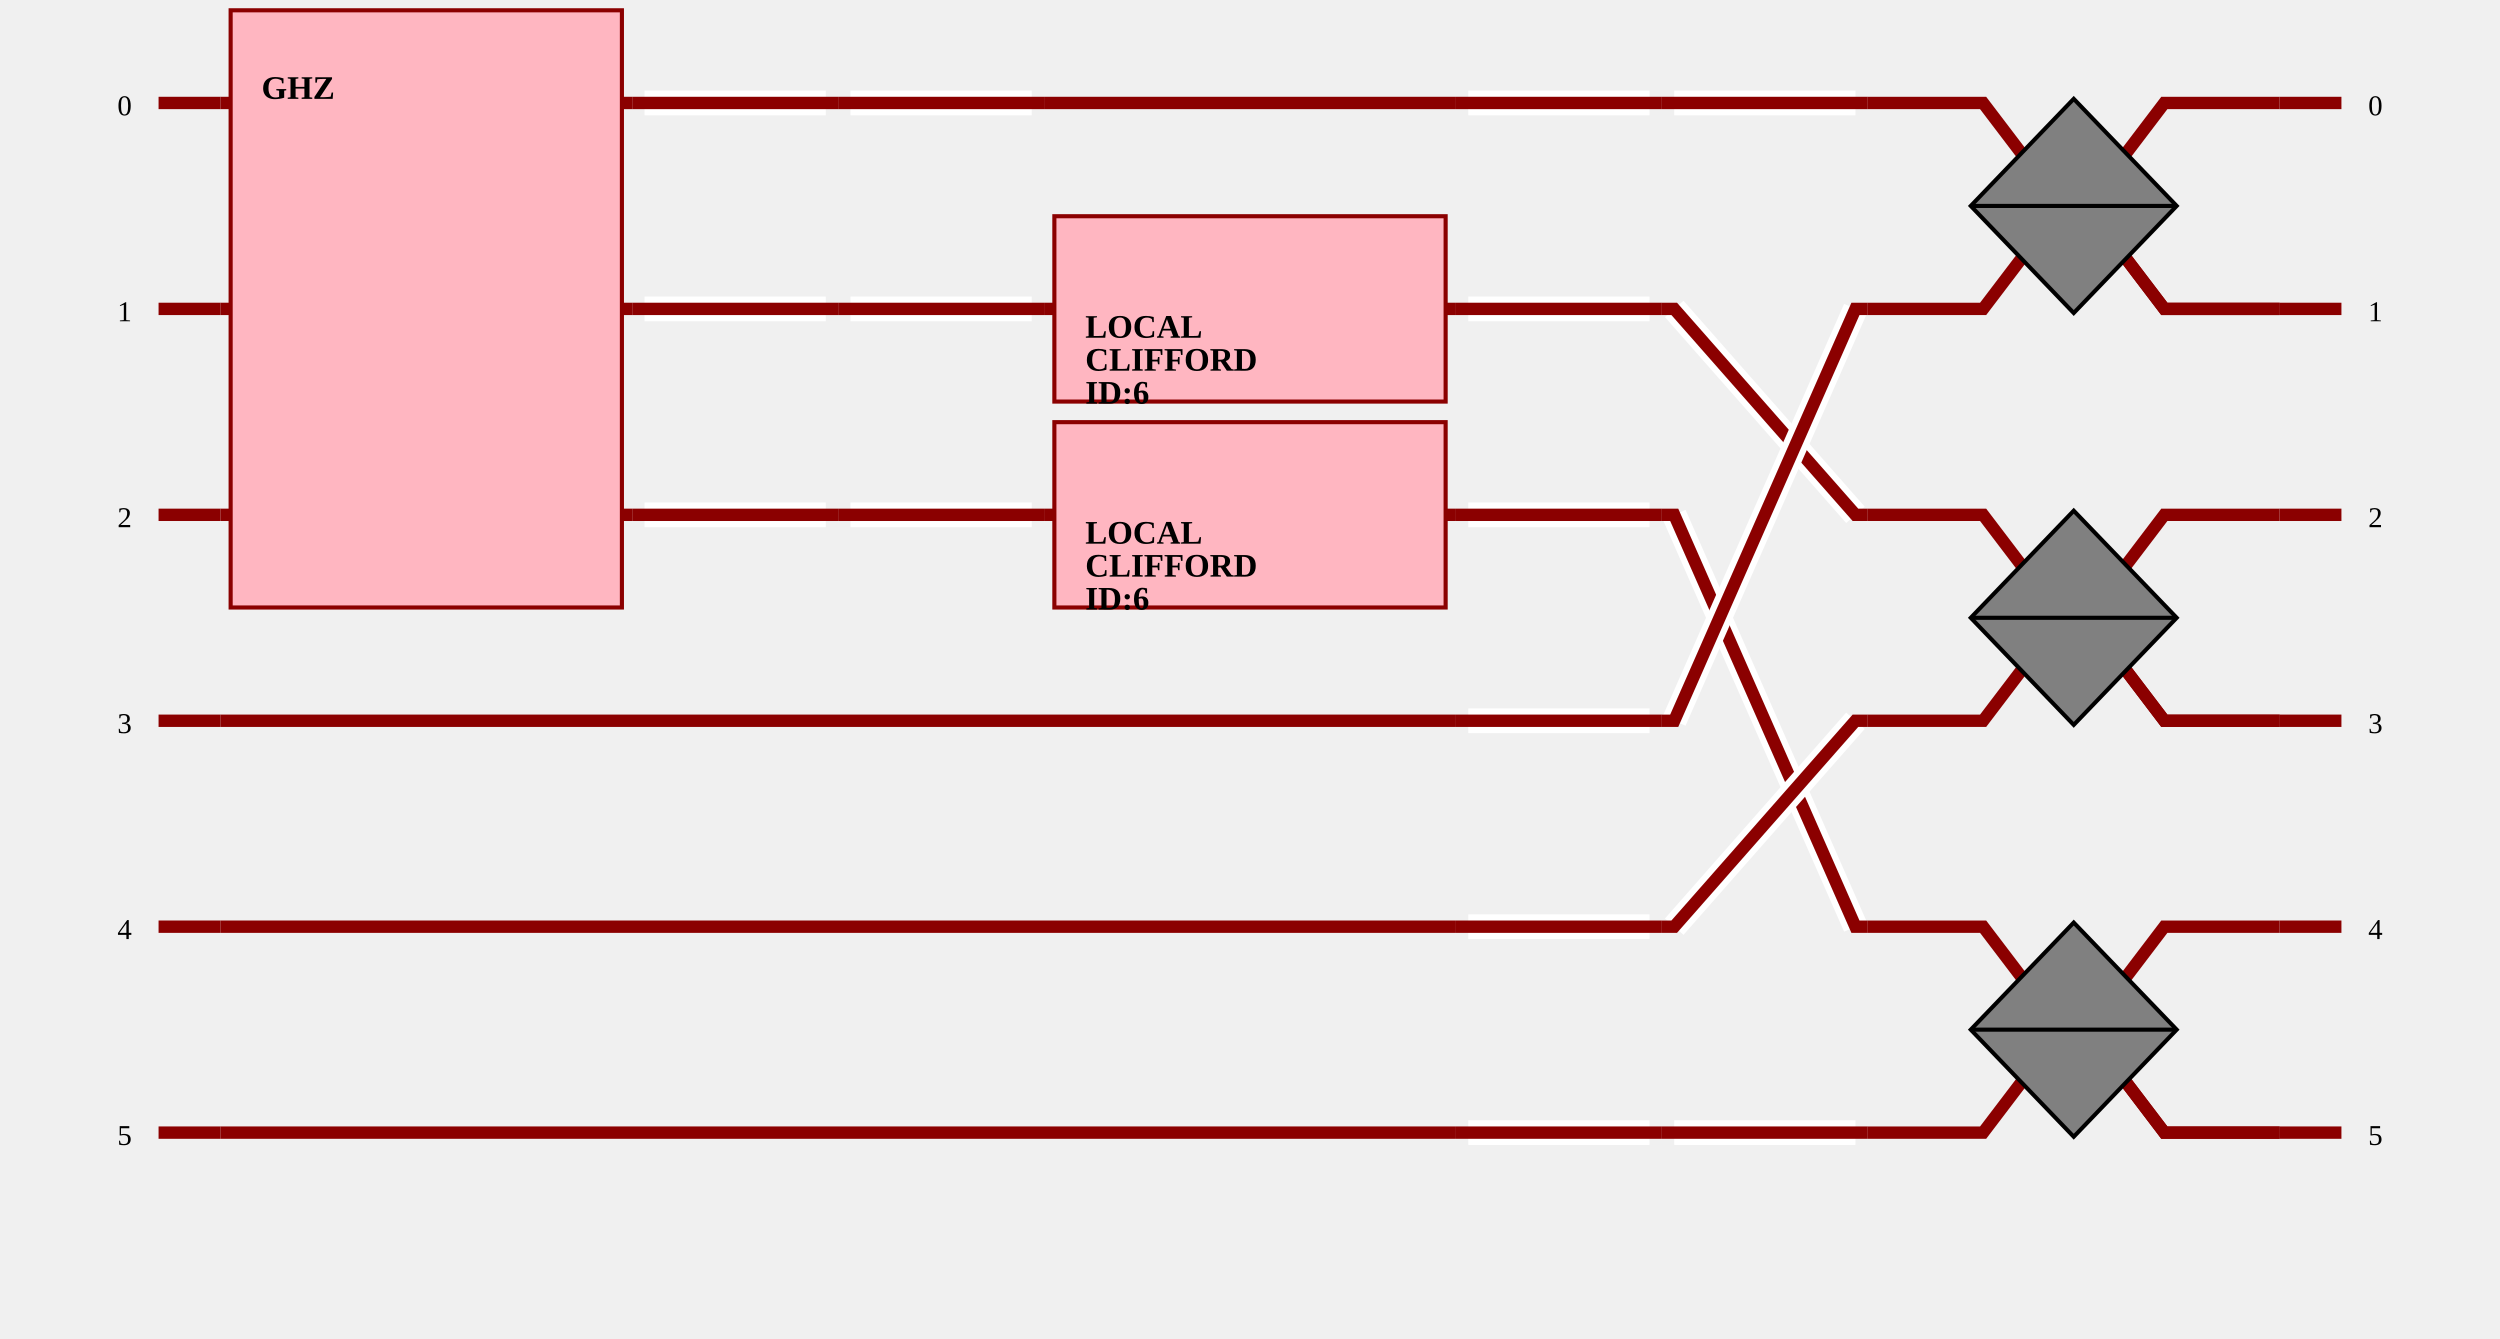
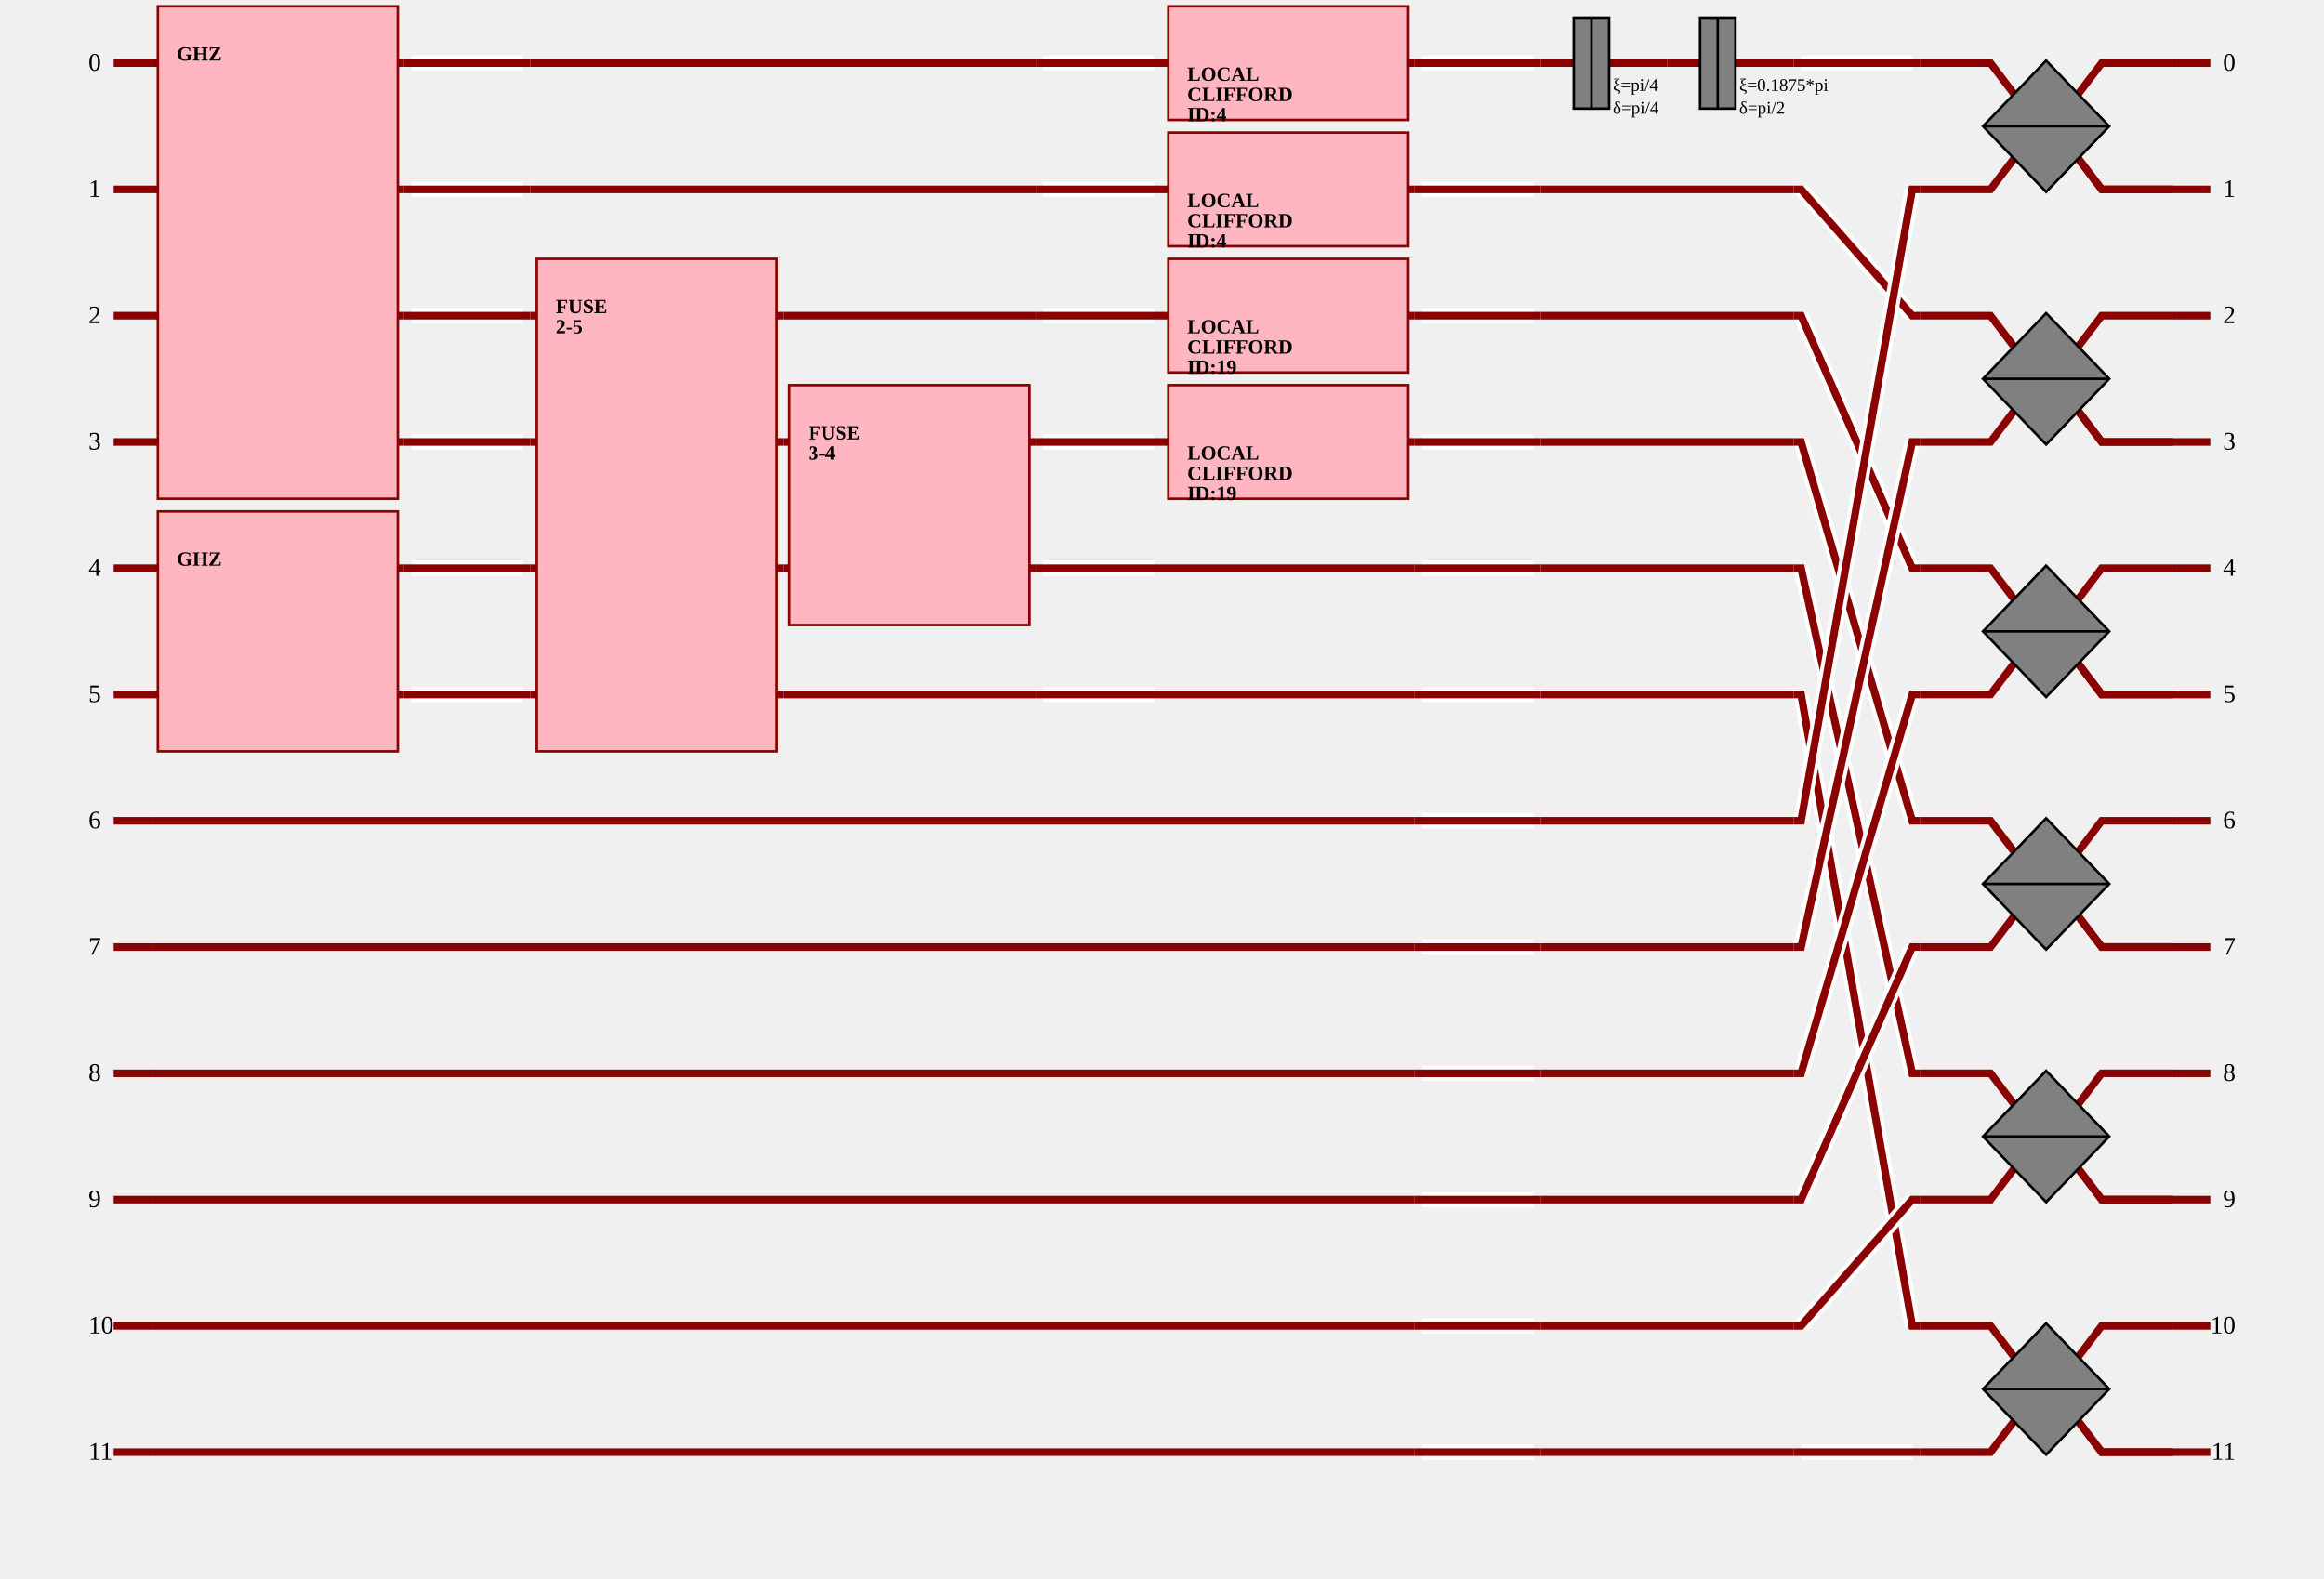
- <svg xmlns="http://www.w3.org/2000/svg" width="758.75" height="406.25" viewBox="-28.5 0 607.0 325.0">
+ <svg xmlns="http://www.w3.org/2000/svg" width="1150.0" height="781.25" viewBox="-35.0 0 920.0 625.0">
  <defs>
</defs>
  <path d="M10,25 L25,25" stroke-width="3" stroke="darkred" stroke-linejoin="miter" fill="none" />
  <path d="M10,75 L25,75" stroke-width="3" stroke="darkred" stroke-linejoin="miter" fill="none" />
  <path d="M10,125 L25,125" stroke-width="3" stroke="darkred" stroke-linejoin="miter" fill="none" />
  <path d="M10,175 L25,175" stroke-width="3" stroke="darkred" stroke-linejoin="miter" fill="none" />
  <path d="M10,225 L25,225" stroke-width="3" stroke="darkred" stroke-linejoin="miter" fill="none" />
  <path d="M10,275 L25,275" stroke-width="3" stroke="darkred" stroke-linejoin="miter" fill="none" />
+   <path d="M10,325 L25,325" stroke-width="3" stroke="darkred" stroke-linejoin="miter" fill="none" />
+   <path d="M10,375 L25,375" stroke-width="3" stroke="darkred" stroke-linejoin="miter" fill="none" />
+   <path d="M10,425 L25,425" stroke-width="3" stroke="darkred" stroke-linejoin="miter" fill="none" />
+   <path d="M10,475 L25,475" stroke-width="3" stroke="darkred" stroke-linejoin="miter" fill="none" />
+   <path d="M10,525 L25,525" stroke-width="3" stroke="darkred" stroke-linejoin="miter" fill="none" />
+   <path d="M10,575 L25,575" stroke-width="3" stroke="darkred" stroke-linejoin="miter" fill="none" />
  <path d="M25,25 L125,25" stroke="darkred" stroke-width="3" fill="none" />
  <path d="M25,75 L125,75" stroke="darkred" stroke-width="3" fill="none" />
  <path d="M25,125 L125,125" stroke="darkred" stroke-width="3" fill="none" />
-   <path d="M27.5,2.5 L122.5,2.5 L122.5,147.5 L27.5,147.5 Z" stroke="darkred" fill="lightpink" stroke-linejoin="miter" />
+   <path d="M25,175 L125,175" stroke="darkred" stroke-width="3" fill="none" />
+   <path d="M27.5,2.5 L122.5,2.5 L122.5,197.5 L27.5,197.5 Z" stroke="darkred" fill="lightpink" stroke-linejoin="miter" />
  <text x="35" y="24" font-size="8" text-anchor="start" font-weight="bold">
+     <tspan x="35" dy="0em">GHZ</tspan>
+   </text>
+   <path d="M25,225 L125,225" stroke="darkred" stroke-width="3" fill="none" />
+   <path d="M25,275 L125,275" stroke="darkred" stroke-width="3" fill="none" />
+   <path d="M27.5,202.5 L122.5,202.5 L122.5,297.5 L27.5,297.5 Z" stroke="darkred" fill="lightpink" stroke-linejoin="miter" />
+   <text x="35" y="224" font-size="8" text-anchor="start" font-weight="bold">
    <tspan x="35" dy="0em">GHZ</tspan>
  </text>
  <path d="M128,25 L172,25" stroke="white" stroke-width="6" fill="none" />
  <path d="M125,25 L128,25 L172,25 L175,25" stroke="darkred" stroke-width="3" fill="none" />
  <path d="M128,75 L172,75" stroke="white" stroke-width="6" fill="none" />
  <path d="M125,75 L128,75 L172,75 L175,75" stroke="darkred" stroke-width="3" fill="none" />
  <path d="M128,125 L172,125" stroke="white" stroke-width="6" fill="none" />
  <path d="M125,125 L128,125 L172,125 L175,125" stroke="darkred" stroke-width="3" fill="none" />
-   <path d="M178,25 L222,25" stroke="white" stroke-width="6" fill="none" />
-   <path d="M175,25 L178,25 L222,25 L225,25" stroke="darkred" stroke-width="3" fill="none" />
-   <path d="M178,75 L222,75" stroke="white" stroke-width="6" fill="none" />
-   <path d="M175,75 L178,75 L222,75 L225,75" stroke="darkred" stroke-width="3" fill="none" />
-   <path d="M178,125 L222,125" stroke="white" stroke-width="6" fill="none" />
-   <path d="M175,125 L178,125 L222,125 L225,125" stroke="darkred" stroke-width="3" fill="none" />
-   <path d="M225,75 L325,75" stroke="darkred" stroke-width="3" fill="none" />
-   <path d="M227.5,52.5 L322.5,52.5 L322.5,97.5 L227.5,97.5 Z" stroke="darkred" fill="lightpink" stroke-linejoin="miter" />
-   <text x="235" y="82" font-size="8" text-anchor="start" font-weight="bold">
-     <tspan x="235" dy="0em">LOCAL</tspan>
-     <tspan x="235" dy="1em">CLIFFORD</tspan>
-     <tspan x="235" dy="1em">ID:6</tspan>
-   </text>
-   <path d="M225,125 L325,125" stroke="darkred" stroke-width="3" fill="none" />
-   <path d="M227.5,102.5 L322.5,102.5 L322.5,147.5 L227.5,147.5 Z" stroke="darkred" fill="lightpink" stroke-linejoin="miter" />
-   <text x="235" y="132" font-size="8" text-anchor="start" font-weight="bold">
-     <tspan x="235" dy="0em">LOCAL</tspan>
-     <tspan x="235" dy="1em">CLIFFORD</tspan>
-     <tspan x="235" dy="1em">ID:6</tspan>
-   </text>
-   <path d="M225,25 L325,25" stroke="darkred" stroke-width="3" fill="none" />
-   <path d="M25,175 L325,175" stroke="darkred" stroke-width="3" fill="none" />
-   <path d="M25,225 L325,225" stroke="darkred" stroke-width="3" fill="none" />
-   <path d="M25,275 L325,275" stroke="darkred" stroke-width="3" fill="none" />
-   <path d="M328,25 L372,25" stroke="white" stroke-width="6" fill="none" />
-   <path d="M325,25 L328,25 L372,25 L375,25" stroke="darkred" stroke-width="3" fill="none" />
-   <path d="M328,75 L372,75" stroke="white" stroke-width="6" fill="none" />
-   <path d="M325,75 L328,75 L372,75 L375,75" stroke="darkred" stroke-width="3" fill="none" />
-   <path d="M328,125 L372,125" stroke="white" stroke-width="6" fill="none" />
-   <path d="M325,125 L328,125 L372,125 L375,125" stroke="darkred" stroke-width="3" fill="none" />
-   <path d="M328,175 L372,175" stroke="white" stroke-width="6" fill="none" />
-   <path d="M325,175 L328,175 L372,175 L375,175" stroke="darkred" stroke-width="3" fill="none" />
-   <path d="M328,225 L372,225" stroke="white" stroke-width="6" fill="none" />
-   <path d="M325,225 L328,225 L372,225 L375,225" stroke="darkred" stroke-width="3" fill="none" />
-   <path d="M328,275 L372,275" stroke="white" stroke-width="6" fill="none" />
-   <path d="M325,275 L328,275 L372,275 L375,275" stroke="darkred" stroke-width="3" fill="none" />
+   <path d="M128,175 L172,175" stroke="white" stroke-width="6" fill="none" />
+   <path d="M125,175 L128,175 L172,175 L175,175" stroke="darkred" stroke-width="3" fill="none" />
+   <path d="M128,225 L172,225" stroke="white" stroke-width="6" fill="none" />
+   <path d="M125,225 L128,225 L172,225 L175,225" stroke="darkred" stroke-width="3" fill="none" />
+   <path d="M128,275 L172,275" stroke="white" stroke-width="6" fill="none" />
+   <path d="M125,275 L128,275 L172,275 L175,275" stroke="darkred" stroke-width="3" fill="none" />
+   <path d="M175,125 L275,125" stroke="darkred" stroke-width="3" fill="none" />
+   <path d="M175,175 L275,175" stroke="darkred" stroke-width="3" fill="none" />
+   <path d="M175,225 L275,225" stroke="darkred" stroke-width="3" fill="none" />
+   <path d="M175,275 L275,275" stroke="darkred" stroke-width="3" fill="none" />
+   <path d="M177.5,102.5 L272.5,102.5 L272.5,297.5 L177.5,297.5 Z" stroke="darkred" fill="lightpink" stroke-linejoin="miter" />
+   <text x="185" y="124" font-size="8" text-anchor="start" font-weight="bold">
+     <tspan x="185" dy="0em">FUSE</tspan>
+     <tspan x="185" dy="1em">2-5</tspan>
+   </text>
+   <path d="M275,175 L375,175" stroke="darkred" stroke-width="3" fill="none" />
+   <path d="M275,225 L375,225" stroke="darkred" stroke-width="3" fill="none" />
+   <path d="M277.5,152.5 L372.5,152.5 L372.5,247.5 L277.5,247.5 Z" stroke="darkred" fill="lightpink" stroke-linejoin="miter" />
+   <text x="285" y="174" font-size="8" text-anchor="start" font-weight="bold">
+     <tspan x="285" dy="0em">FUSE</tspan>
+     <tspan x="285" dy="1em">3-4</tspan>
+   </text>
+   <path d="M175,25 L375,25" stroke="darkred" stroke-width="3" fill="none" />
+   <path d="M175,75 L375,75" stroke="darkred" stroke-width="3" fill="none" />
+   <path d="M275,125 L375,125" stroke="darkred" stroke-width="3" fill="none" />
+   <path d="M275,275 L375,275" stroke="darkred" stroke-width="3" fill="none" />
  <path d="M378,25 L422,25" stroke="white" stroke-width="6" fill="none" />
  <path d="M375,25 L378,25 L422,25 L425,25" stroke="darkred" stroke-width="3" fill="none" />
-   <path d="M378,75 L422,125" stroke="white" stroke-width="6" fill="none" />
-   <path d="M375,75 L378,75 L422,125 L425,125" stroke="darkred" stroke-width="3" fill="none" />
-   <path d="M378,125 L422,225" stroke="white" stroke-width="6" fill="none" />
-   <path d="M375,125 L378,125 L422,225 L425,225" stroke="darkred" stroke-width="3" fill="none" />
-   <path d="M378,175 L422,75" stroke="white" stroke-width="6" fill="none" />
-   <path d="M375,175 L378,175 L422,75 L425,75" stroke="darkred" stroke-width="3" fill="none" />
-   <path d="M378,225 L422,175" stroke="white" stroke-width="6" fill="none" />
-   <path d="M375,225 L378,225 L422,175 L425,175" stroke="darkred" stroke-width="3" fill="none" />
+   <path d="M378,75 L422,75" stroke="white" stroke-width="6" fill="none" />
+   <path d="M375,75 L378,75 L422,75 L425,75" stroke="darkred" stroke-width="3" fill="none" />
+   <path d="M378,125 L422,125" stroke="white" stroke-width="6" fill="none" />
+   <path d="M375,125 L378,125 L422,125 L425,125" stroke="darkred" stroke-width="3" fill="none" />
+   <path d="M378,175 L422,175" stroke="white" stroke-width="6" fill="none" />
+   <path d="M375,175 L378,175 L422,175 L425,175" stroke="darkred" stroke-width="3" fill="none" />
+   <path d="M378,225 L422,225" stroke="white" stroke-width="6" fill="none" />
+   <path d="M375,225 L378,225 L422,225 L425,225" stroke="darkred" stroke-width="3" fill="none" />
  <path d="M378,275 L422,275" stroke="white" stroke-width="6" fill="none" />
  <path d="M375,275 L378,275 L422,275 L425,275" stroke="darkred" stroke-width="3" fill="none" />
-   <path d="M425,25 L453,25 L462.5,37.5" stroke="darkred" stroke-width="3" fill="none" />
-   <path d="M487.5,37.5 L497,25 L525,25" stroke="darkred" stroke-width="3" fill="none" />
-   <path d="M425,75 L453,75 L462.5,62.5" stroke="darkred" stroke-width="3" fill="none" />
-   <path d="M487.5,62.5 L497,75 L525,75" stroke="darkred" stroke-width="3" fill="none" />
-   <path d="M487.5,62.5 L497,75 L525,75" stroke="darkred" stroke-width="3" fill="none" />
-   <path d="M450,50 L475,24 L500,50 L475,76 L450,50 Z" stroke="black" fill="gray" stroke-linejoin="miter" />
-   <path d="M450,50 L500,50" stroke="black" stroke-width="1" fill="none" />
-   <text x="475" y="86" font-size="7" text-anchor="middle" />
-   <path d="M425,125 L453,125 L462.5,137.5" stroke="darkred" stroke-width="3" fill="none" />
-   <path d="M487.5,137.5 L497,125 L525,125" stroke="darkred" stroke-width="3" fill="none" />
-   <path d="M425,175 L453,175 L462.5,162.5" stroke="darkred" stroke-width="3" fill="none" />
-   <path d="M487.5,162.5 L497,175 L525,175" stroke="darkred" stroke-width="3" fill="none" />
-   <path d="M487.5,162.5 L497,175 L525,175" stroke="darkred" stroke-width="3" fill="none" />
-   <path d="M450,150 L475,124 L500,150 L475,176 L450,150 Z" stroke="black" fill="gray" stroke-linejoin="miter" />
-   <path d="M450,150 L500,150" stroke="black" stroke-width="1" fill="none" />
-   <text x="475" y="186" font-size="7" text-anchor="middle" />
-   <path d="M425,225 L453,225 L462.5,237.5" stroke="darkred" stroke-width="3" fill="none" />
-   <path d="M487.5,237.5 L497,225 L525,225" stroke="darkred" stroke-width="3" fill="none" />
-   <path d="M425,275 L453,275 L462.5,262.5" stroke="darkred" stroke-width="3" fill="none" />
-   <path d="M487.5,262.5 L497,275 L525,275" stroke="darkred" stroke-width="3" fill="none" />
-   <path d="M487.5,262.5 L497,275 L525,275" stroke="darkred" stroke-width="3" fill="none" />
-   <path d="M450,250 L475,224 L500,250 L475,276 L450,250 Z" stroke="black" fill="gray" stroke-linejoin="miter" />
-   <path d="M450,250 L500,250" stroke="black" stroke-width="1" fill="none" />
-   <text x="475" y="286" font-size="7" text-anchor="middle" />
-   <path d="M525,25 L540,25" stroke-width="3" stroke="darkred" stroke-linejoin="miter" fill="none" />
-   <path d="M525,75 L540,75" stroke-width="3" stroke="darkred" stroke-linejoin="miter" fill="none" />
-   <path d="M525,125 L540,125" stroke-width="3" stroke="darkred" stroke-linejoin="miter" fill="none" />
-   <path d="M525,175 L540,175" stroke-width="3" stroke="darkred" stroke-linejoin="miter" fill="none" />
-   <path d="M525,225 L540,225" stroke-width="3" stroke="darkred" stroke-linejoin="miter" fill="none" />
-   <path d="M525,275 L540,275" stroke-width="3" stroke="darkred" stroke-linejoin="miter" fill="none" />
-   <text x="550" y="28" font-size="7" text-anchor="end">0</text>
-   <text x="550" y="78" font-size="7" text-anchor="end">1</text>
-   <text x="550" y="128" font-size="7" text-anchor="end">2</text>
-   <text x="550" y="178" font-size="7" text-anchor="end">3</text>
-   <text x="550" y="228" font-size="7" text-anchor="end">4</text>
-   <text x="550" y="278" font-size="7" text-anchor="end">5</text>
-   <text x="0" y="28" font-size="7" text-anchor="start">0</text>
-   <text x="0" y="78" font-size="7" text-anchor="start">1</text>
-   <text x="0" y="128" font-size="7" text-anchor="start">2</text>
-   <text x="0" y="178" font-size="7" text-anchor="start">3</text>
-   <text x="0" y="228" font-size="7" text-anchor="start">4</text>
-   <text x="0" y="278" font-size="7" text-anchor="start">5</text>
+   <path d="M425,25 L525,25" stroke="darkred" stroke-width="3" fill="none" />
+   <path d="M427.5,2.5 L522.5,2.5 L522.5,47.5 L427.5,47.5 Z" stroke="darkred" fill="lightpink" stroke-linejoin="miter" />
+   <text x="435" y="32" font-size="8" text-anchor="start" font-weight="bold">
+     <tspan x="435" dy="0em">LOCAL</tspan>
+     <tspan x="435" dy="1em">CLIFFORD</tspan>
+     <tspan x="435" dy="1em">ID:4</tspan>
+   </text>
+   <path d="M425,175 L525,175" stroke="darkred" stroke-width="3" fill="none" />
+   <path d="M427.5,152.5 L522.5,152.5 L522.5,197.5 L427.5,197.5 Z" stroke="darkred" fill="lightpink" stroke-linejoin="miter" />
+   <text x="435" y="182" font-size="8" text-anchor="start" font-weight="bold">
+     <tspan x="435" dy="0em">LOCAL</tspan>
+     <tspan x="435" dy="1em">CLIFFORD</tspan>
+     <tspan x="435" dy="1em">ID:19</tspan>
+   </text>
+   <path d="M425,75 L525,75" stroke="darkred" stroke-width="3" fill="none" />
+   <path d="M427.5,52.5 L522.5,52.5 L522.5,97.5 L427.5,97.5 Z" stroke="darkred" fill="lightpink" stroke-linejoin="miter" />
+   <text x="435" y="82" font-size="8" text-anchor="start" font-weight="bold">
+     <tspan x="435" dy="0em">LOCAL</tspan>
+     <tspan x="435" dy="1em">CLIFFORD</tspan>
+     <tspan x="435" dy="1em">ID:4</tspan>
+   </text>
+   <path d="M425,125 L525,125" stroke="darkred" stroke-width="3" fill="none" />
+   <path d="M427.5,102.5 L522.5,102.5 L522.5,147.5 L427.5,147.5 Z" stroke="darkred" fill="lightpink" stroke-linejoin="miter" />
+   <text x="435" y="132" font-size="8" text-anchor="start" font-weight="bold">
+     <tspan x="435" dy="0em">LOCAL</tspan>
+     <tspan x="435" dy="1em">CLIFFORD</tspan>
+     <tspan x="435" dy="1em">ID:19</tspan>
+   </text>
+   <path d="M425,225 L525,225" stroke="darkred" stroke-width="3" fill="none" />
+   <path d="M425,275 L525,275" stroke="darkred" stroke-width="3" fill="none" />
+   <path d="M25,325 L525,325" stroke="darkred" stroke-width="3" fill="none" />
+   <path d="M25,375 L525,375" stroke="darkred" stroke-width="3" fill="none" />
+   <path d="M25,425 L525,425" stroke="darkred" stroke-width="3" fill="none" />
+   <path d="M25,475 L525,475" stroke="darkred" stroke-width="3" fill="none" />
+   <path d="M25,525 L525,525" stroke="darkred" stroke-width="3" fill="none" />
+   <path d="M25,575 L525,575" stroke="darkred" stroke-width="3" fill="none" />
+   <path d="M528,25 L572,25" stroke="white" stroke-width="6" fill="none" />
+   <path d="M525,25 L528,25 L572,25 L575,25" stroke="darkred" stroke-width="3" fill="none" />
+   <path d="M528,75 L572,75" stroke="white" stroke-width="6" fill="none" />
+   <path d="M525,75 L528,75 L572,75 L575,75" stroke="darkred" stroke-width="3" fill="none" />
+   <path d="M528,125 L572,125" stroke="white" stroke-width="6" fill="none" />
+   <path d="M525,125 L528,125 L572,125 L575,125" stroke="darkred" stroke-width="3" fill="none" />
+   <path d="M528,175 L572,175" stroke="white" stroke-width="6" fill="none" />
+   <path d="M525,175 L528,175 L572,175 L575,175" stroke="darkred" stroke-width="3" fill="none" />
+   <path d="M528,225 L572,225" stroke="white" stroke-width="6" fill="none" />
+   <path d="M525,225 L528,225 L572,225 L575,225" stroke="darkred" stroke-width="3" fill="none" />
+   <path d="M528,275 L572,275" stroke="white" stroke-width="6" fill="none" />
+   <path d="M525,275 L528,275 L572,275 L575,275" stroke="darkred" stroke-width="3" fill="none" />
+   <path d="M528,325 L572,325" stroke="white" stroke-width="6" fill="none" />
+   <path d="M525,325 L528,325 L572,325 L575,325" stroke="darkred" stroke-width="3" fill="none" />
+   <path d="M528,375 L572,375" stroke="white" stroke-width="6" fill="none" />
+   <path d="M525,375 L528,375 L572,375 L575,375" stroke="darkred" stroke-width="3" fill="none" />
+   <path d="M528,425 L572,425" stroke="white" stroke-width="6" fill="none" />
+   <path d="M525,425 L528,425 L572,425 L575,425" stroke="darkred" stroke-width="3" fill="none" />
+   <path d="M528,475 L572,475" stroke="white" stroke-width="6" fill="none" />
+   <path d="M525,475 L528,475 L572,475 L575,475" stroke="darkred" stroke-width="3" fill="none" />
+   <path d="M528,525 L572,525" stroke="white" stroke-width="6" fill="none" />
+   <path d="M525,525 L528,525 L572,525 L575,525" stroke="darkred" stroke-width="3" fill="none" />
+   <path d="M528,575 L572,575" stroke="white" stroke-width="6" fill="none" />
+   <path d="M525,575 L528,575 L572,575 L575,575" stroke="darkred" stroke-width="3" fill="none" />
+   <path d="M575,25 L625,25" stroke="darkred" stroke-width="3" fill="none" />
+   <path d="M588,7 L602,7 L602,43 L588,43 Z" stroke="black" fill="gray" stroke-linejoin="miter" />
+   <path d="M595,7 L595,43" stroke="black" stroke-width="1" fill="none" />
+   <text x="603.5" y="36" font-size="7" text-anchor="start">ξ=pi/4</text>
+   <text x="603.5" y="45" font-size="7" text-anchor="start">δ=pi/4</text>
+   <path d="M625,25 L675,25" stroke="darkred" stroke-width="3" fill="none" />
+   <path d="M638,7 L652,7 L652,43 L638,43 Z" stroke="black" fill="gray" stroke-linejoin="miter" />
+   <path d="M645,7 L645,43" stroke="black" stroke-width="1" fill="none" />
+   <text x="653.5" y="36" font-size="7" text-anchor="start">ξ=0.1875*pi</text>
+   <text x="653.5" y="45" font-size="7" text-anchor="start">δ=pi/2</text>
+   <path d="M575,75 L675,75" stroke="darkred" stroke-width="3" fill="none" />
+   <path d="M575,125 L675,125" stroke="darkred" stroke-width="3" fill="none" />
+   <path d="M575,175 L675,175" stroke="darkred" stroke-width="3" fill="none" />
+   <path d="M575,225 L675,225" stroke="darkred" stroke-width="3" fill="none" />
+   <path d="M575,275 L675,275" stroke="darkred" stroke-width="3" fill="none" />
+   <path d="M575,325 L675,325" stroke="darkred" stroke-width="3" fill="none" />
+   <path d="M575,375 L675,375" stroke="darkred" stroke-width="3" fill="none" />
+   <path d="M575,425 L675,425" stroke="darkred" stroke-width="3" fill="none" />
+   <path d="M575,475 L675,475" stroke="darkred" stroke-width="3" fill="none" />
+   <path d="M575,525 L675,525" stroke="darkred" stroke-width="3" fill="none" />
+   <path d="M575,575 L675,575" stroke="darkred" stroke-width="3" fill="none" />
+   <path d="M678,25 L722,25" stroke="white" stroke-width="6" fill="none" />
+   <path d="M675,25 L678,25 L722,25 L725,25" stroke="darkred" stroke-width="3" fill="none" />
+   <path d="M678,75 L722,125" stroke="white" stroke-width="6" fill="none" />
+   <path d="M675,75 L678,75 L722,125 L725,125" stroke="darkred" stroke-width="3" fill="none" />
+   <path d="M678,125 L722,225" stroke="white" stroke-width="6" fill="none" />
+   <path d="M675,125 L678,125 L722,225 L725,225" stroke="darkred" stroke-width="3" fill="none" />
+   <path d="M678,175 L722,325" stroke="white" stroke-width="6" fill="none" />
+   <path d="M675,175 L678,175 L722,325 L725,325" stroke="darkred" stroke-width="3" fill="none" />
+   <path d="M678,225 L722,425" stroke="white" stroke-width="6" fill="none" />
+   <path d="M675,225 L678,225 L722,425 L725,425" stroke="darkred" stroke-width="3" fill="none" />
+   <path d="M678,275 L722,525" stroke="white" stroke-width="6" fill="none" />
+   <path d="M675,275 L678,275 L722,525 L725,525" stroke="darkred" stroke-width="3" fill="none" />
+   <path d="M678,325 L722,75" stroke="white" stroke-width="6" fill="none" />
+   <path d="M675,325 L678,325 L722,75 L725,75" stroke="darkred" stroke-width="3" fill="none" />
+   <path d="M678,375 L722,175" stroke="white" stroke-width="6" fill="none" />
+   <path d="M675,375 L678,375 L722,175 L725,175" stroke="darkred" stroke-width="3" fill="none" />
+   <path d="M678,425 L722,275" stroke="white" stroke-width="6" fill="none" />
+   <path d="M675,425 L678,425 L722,275 L725,275" stroke="darkred" stroke-width="3" fill="none" />
+   <path d="M678,475 L722,375" stroke="white" stroke-width="6" fill="none" />
+   <path d="M675,475 L678,475 L722,375 L725,375" stroke="darkred" stroke-width="3" fill="none" />
+   <path d="M678,525 L722,475" stroke="white" stroke-width="6" fill="none" />
+   <path d="M675,525 L678,525 L722,475 L725,475" stroke="darkred" stroke-width="3" fill="none" />
+   <path d="M678,575 L722,575" stroke="white" stroke-width="6" fill="none" />
+   <path d="M675,575 L678,575 L722,575 L725,575" stroke="darkred" stroke-width="3" fill="none" />
+   <path d="M725,25 L753,25 L762.5,37.5" stroke="darkred" stroke-width="3" fill="none" />
+   <path d="M787.5,37.5 L797,25 L825,25" stroke="darkred" stroke-width="3" fill="none" />
+   <path d="M725,75 L753,75 L762.5,62.5" stroke="darkred" stroke-width="3" fill="none" />
+   <path d="M787.5,62.5 L797,75 L825,75" stroke="darkred" stroke-width="3" fill="none" />
+   <path d="M787.5,62.5 L797,75 L825,75" stroke="darkred" stroke-width="3" fill="none" />
+   <path d="M750,50 L775,24 L800,50 L775,76 L750,50 Z" stroke="black" fill="gray" stroke-linejoin="miter" />
+   <path d="M750,50 L800,50" stroke="black" stroke-width="1" fill="none" />
+   <text x="775" y="86" font-size="7" text-anchor="middle" />
+   <path d="M725,125 L753,125 L762.5,137.5" stroke="darkred" stroke-width="3" fill="none" />
+   <path d="M787.5,137.5 L797,125 L825,125" stroke="darkred" stroke-width="3" fill="none" />
+   <path d="M725,175 L753,175 L762.5,162.5" stroke="darkred" stroke-width="3" fill="none" />
+   <path d="M787.5,162.5 L797,175 L825,175" stroke="darkred" stroke-width="3" fill="none" />
+   <path d="M787.5,162.5 L797,175 L825,175" stroke="darkred" stroke-width="3" fill="none" />
+   <path d="M750,150 L775,124 L800,150 L775,176 L750,150 Z" stroke="black" fill="gray" stroke-linejoin="miter" />
+   <path d="M750,150 L800,150" stroke="black" stroke-width="1" fill="none" />
+   <text x="775" y="186" font-size="7" text-anchor="middle" />
+   <path d="M725,225 L753,225 L762.5,237.5" stroke="darkred" stroke-width="3" fill="none" />
+   <path d="M787.5,237.5 L797,225 L825,225" stroke="darkred" stroke-width="3" fill="none" />
+   <path d="M725,275 L753,275 L762.5,262.5" stroke="darkred" stroke-width="3" fill="none" />
+   <path d="M787.5,262.5 L797,275 L825,275" stroke="darkred" stroke-width="3" fill="none" />
+   <path d="M787.5,262.5 L797,275 L825,275" stroke="darkred" stroke-width="3" fill="none" />
+   <path d="M750,250 L775,224 L800,250 L775,276 L750,250 Z" stroke="black" fill="gray" stroke-linejoin="miter" />
+   <path d="M750,250 L800,250" stroke="black" stroke-width="1" fill="none" />
+   <text x="775" y="286" font-size="7" text-anchor="middle" />
+   <path d="M725,325 L753,325 L762.5,337.5" stroke="darkred" stroke-width="3" fill="none" />
+   <path d="M787.5,337.5 L797,325 L825,325" stroke="darkred" stroke-width="3" fill="none" />
+   <path d="M725,375 L753,375 L762.5,362.5" stroke="darkred" stroke-width="3" fill="none" />
+   <path d="M787.5,362.5 L797,375 L825,375" stroke="darkred" stroke-width="3" fill="none" />
+   <path d="M787.5,362.5 L797,375 L825,375" stroke="darkred" stroke-width="3" fill="none" />
+   <path d="M750,350 L775,324 L800,350 L775,376 L750,350 Z" stroke="black" fill="gray" stroke-linejoin="miter" />
+   <path d="M750,350 L800,350" stroke="black" stroke-width="1" fill="none" />
+   <text x="775" y="386" font-size="7" text-anchor="middle" />
+   <path d="M725,425 L753,425 L762.5,437.5" stroke="darkred" stroke-width="3" fill="none" />
+   <path d="M787.5,437.5 L797,425 L825,425" stroke="darkred" stroke-width="3" fill="none" />
+   <path d="M725,475 L753,475 L762.5,462.5" stroke="darkred" stroke-width="3" fill="none" />
+   <path d="M787.5,462.5 L797,475 L825,475" stroke="darkred" stroke-width="3" fill="none" />
+   <path d="M787.5,462.5 L797,475 L825,475" stroke="darkred" stroke-width="3" fill="none" />
+   <path d="M750,450 L775,424 L800,450 L775,476 L750,450 Z" stroke="black" fill="gray" stroke-linejoin="miter" />
+   <path d="M750,450 L800,450" stroke="black" stroke-width="1" fill="none" />
+   <text x="775" y="486" font-size="7" text-anchor="middle" />
+   <path d="M725,525 L753,525 L762.5,537.5" stroke="darkred" stroke-width="3" fill="none" />
+   <path d="M787.5,537.5 L797,525 L825,525" stroke="darkred" stroke-width="3" fill="none" />
+   <path d="M725,575 L753,575 L762.5,562.5" stroke="darkred" stroke-width="3" fill="none" />
+   <path d="M787.5,562.5 L797,575 L825,575" stroke="darkred" stroke-width="3" fill="none" />
+   <path d="M787.5,562.5 L797,575 L825,575" stroke="darkred" stroke-width="3" fill="none" />
+   <path d="M750,550 L775,524 L800,550 L775,576 L750,550 Z" stroke="black" fill="gray" stroke-linejoin="miter" />
+   <path d="M750,550 L800,550" stroke="black" stroke-width="1" fill="none" />
+   <text x="775" y="586" font-size="7" text-anchor="middle" />
+   <path d="M825,25 L840,25" stroke-width="3" stroke="darkred" stroke-linejoin="miter" fill="none" />
+   <path d="M825,75 L840,75" stroke-width="3" stroke="darkred" stroke-linejoin="miter" fill="none" />
+   <path d="M825,125 L840,125" stroke-width="3" stroke="darkred" stroke-linejoin="miter" fill="none" />
+   <path d="M825,175 L840,175" stroke-width="3" stroke="darkred" stroke-linejoin="miter" fill="none" />
+   <path d="M825,225 L840,225" stroke-width="3" stroke="darkred" stroke-linejoin="miter" fill="none" />
+   <path d="M825,275 L840,275" stroke-width="3" stroke="darkred" stroke-linejoin="miter" fill="none" />
+   <path d="M825,325 L840,325" stroke-width="3" stroke="darkred" stroke-linejoin="miter" fill="none" />
+   <path d="M825,375 L840,375" stroke-width="3" stroke="darkred" stroke-linejoin="miter" fill="none" />
+   <path d="M825,425 L840,425" stroke-width="3" stroke="darkred" stroke-linejoin="miter" fill="none" />
+   <path d="M825,475 L840,475" stroke-width="3" stroke="darkred" stroke-linejoin="miter" fill="none" />
+   <path d="M825,525 L840,525" stroke-width="3" stroke="darkred" stroke-linejoin="miter" fill="none" />
+   <path d="M825,575 L840,575" stroke-width="3" stroke="darkred" stroke-linejoin="miter" fill="none" />
+   <text x="850" y="28" font-size="10" text-anchor="end">0</text>
+   <text x="850" y="78" font-size="10" text-anchor="end">1</text>
+   <text x="850" y="128" font-size="10" text-anchor="end">2</text>
+   <text x="850" y="178" font-size="10" text-anchor="end">3</text>
+   <text x="850" y="228" font-size="10" text-anchor="end">4</text>
+   <text x="850" y="278" font-size="10" text-anchor="end">5</text>
+   <text x="850" y="328" font-size="10" text-anchor="end">6</text>
+   <text x="850" y="378" font-size="10" text-anchor="end">7</text>
+   <text x="850" y="428" font-size="10" text-anchor="end">8</text>
+   <text x="850" y="478" font-size="10" text-anchor="end">9</text>
+   <text x="850" y="528" font-size="10" text-anchor="end">10</text>
+   <text x="850" y="578" font-size="10" text-anchor="end">11</text>
+   <text x="0" y="28" font-size="10" text-anchor="start">0</text>
+   <text x="0" y="78" font-size="10" text-anchor="start">1</text>
+   <text x="0" y="128" font-size="10" text-anchor="start">2</text>
+   <text x="0" y="178" font-size="10" text-anchor="start">3</text>
+   <text x="0" y="228" font-size="10" text-anchor="start">4</text>
+   <text x="0" y="278" font-size="10" text-anchor="start">5</text>
+   <text x="0" y="328" font-size="10" text-anchor="start">6</text>
+   <text x="0" y="378" font-size="10" text-anchor="start">7</text>
+   <text x="0" y="428" font-size="10" text-anchor="start">8</text>
+   <text x="0" y="478" font-size="10" text-anchor="start">9</text>
+   <text x="0" y="528" font-size="10" text-anchor="start">10</text>
+   <text x="0" y="578" font-size="10" text-anchor="start">11</text>
</svg>
